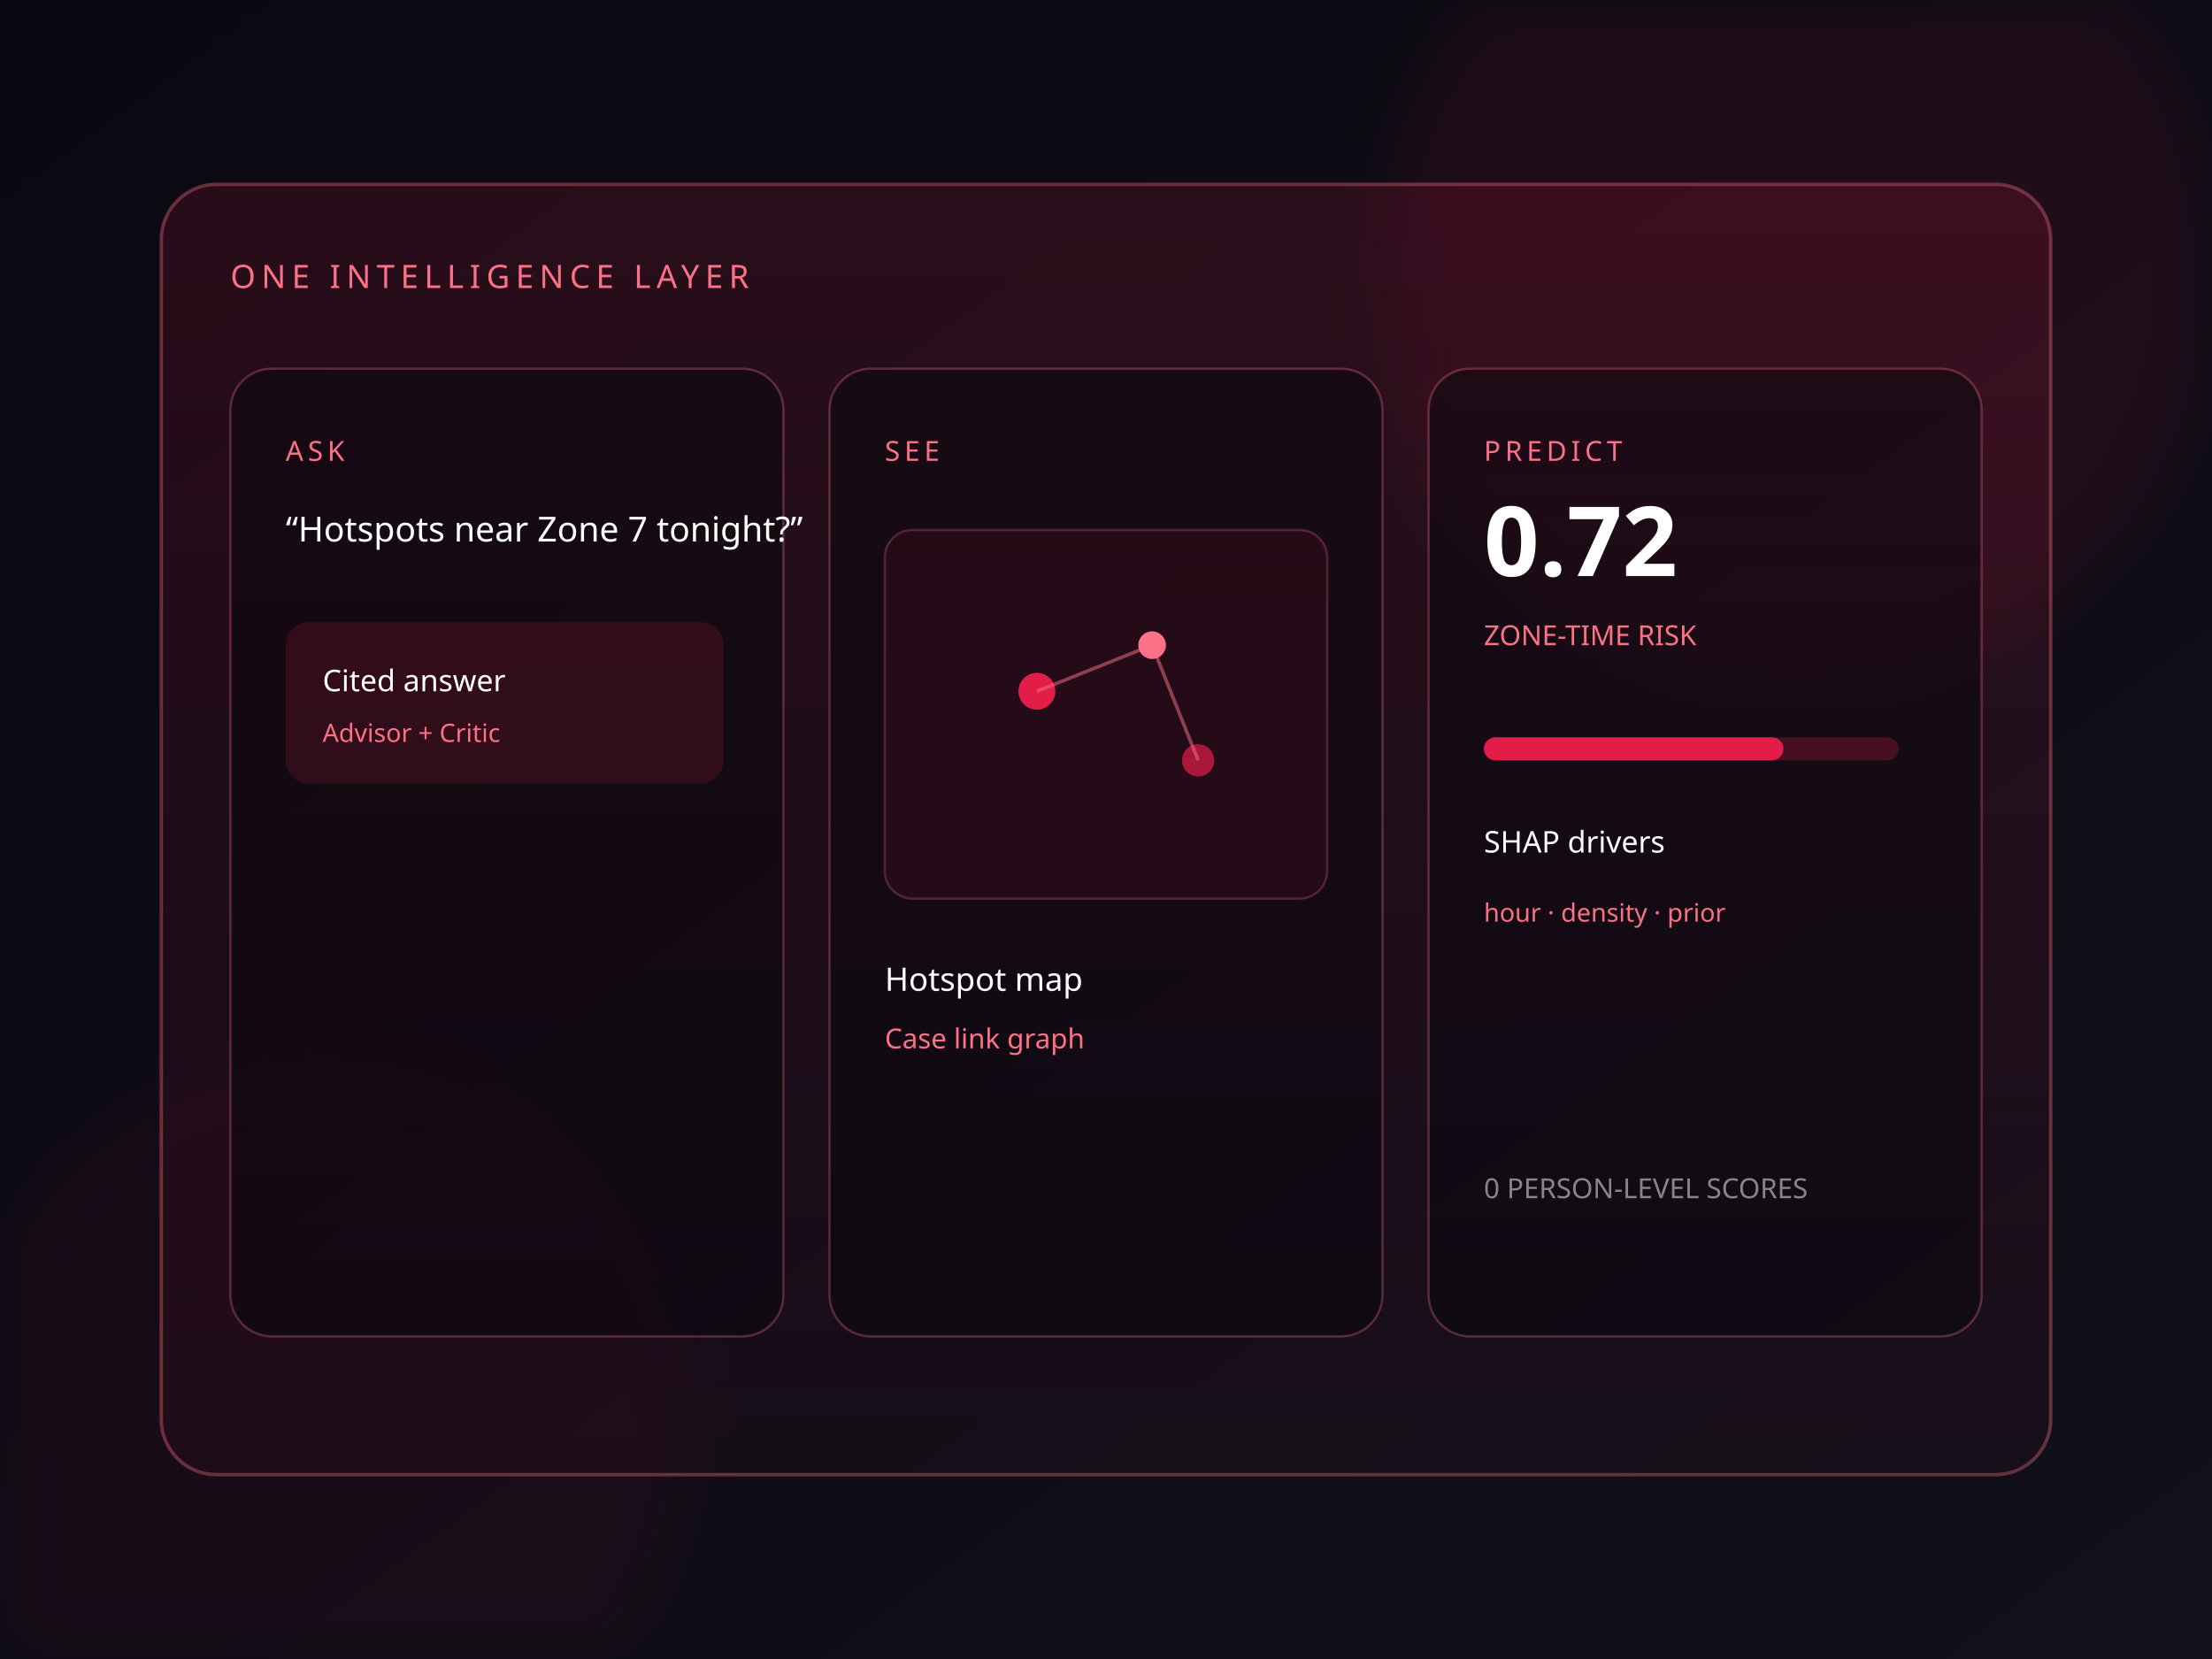
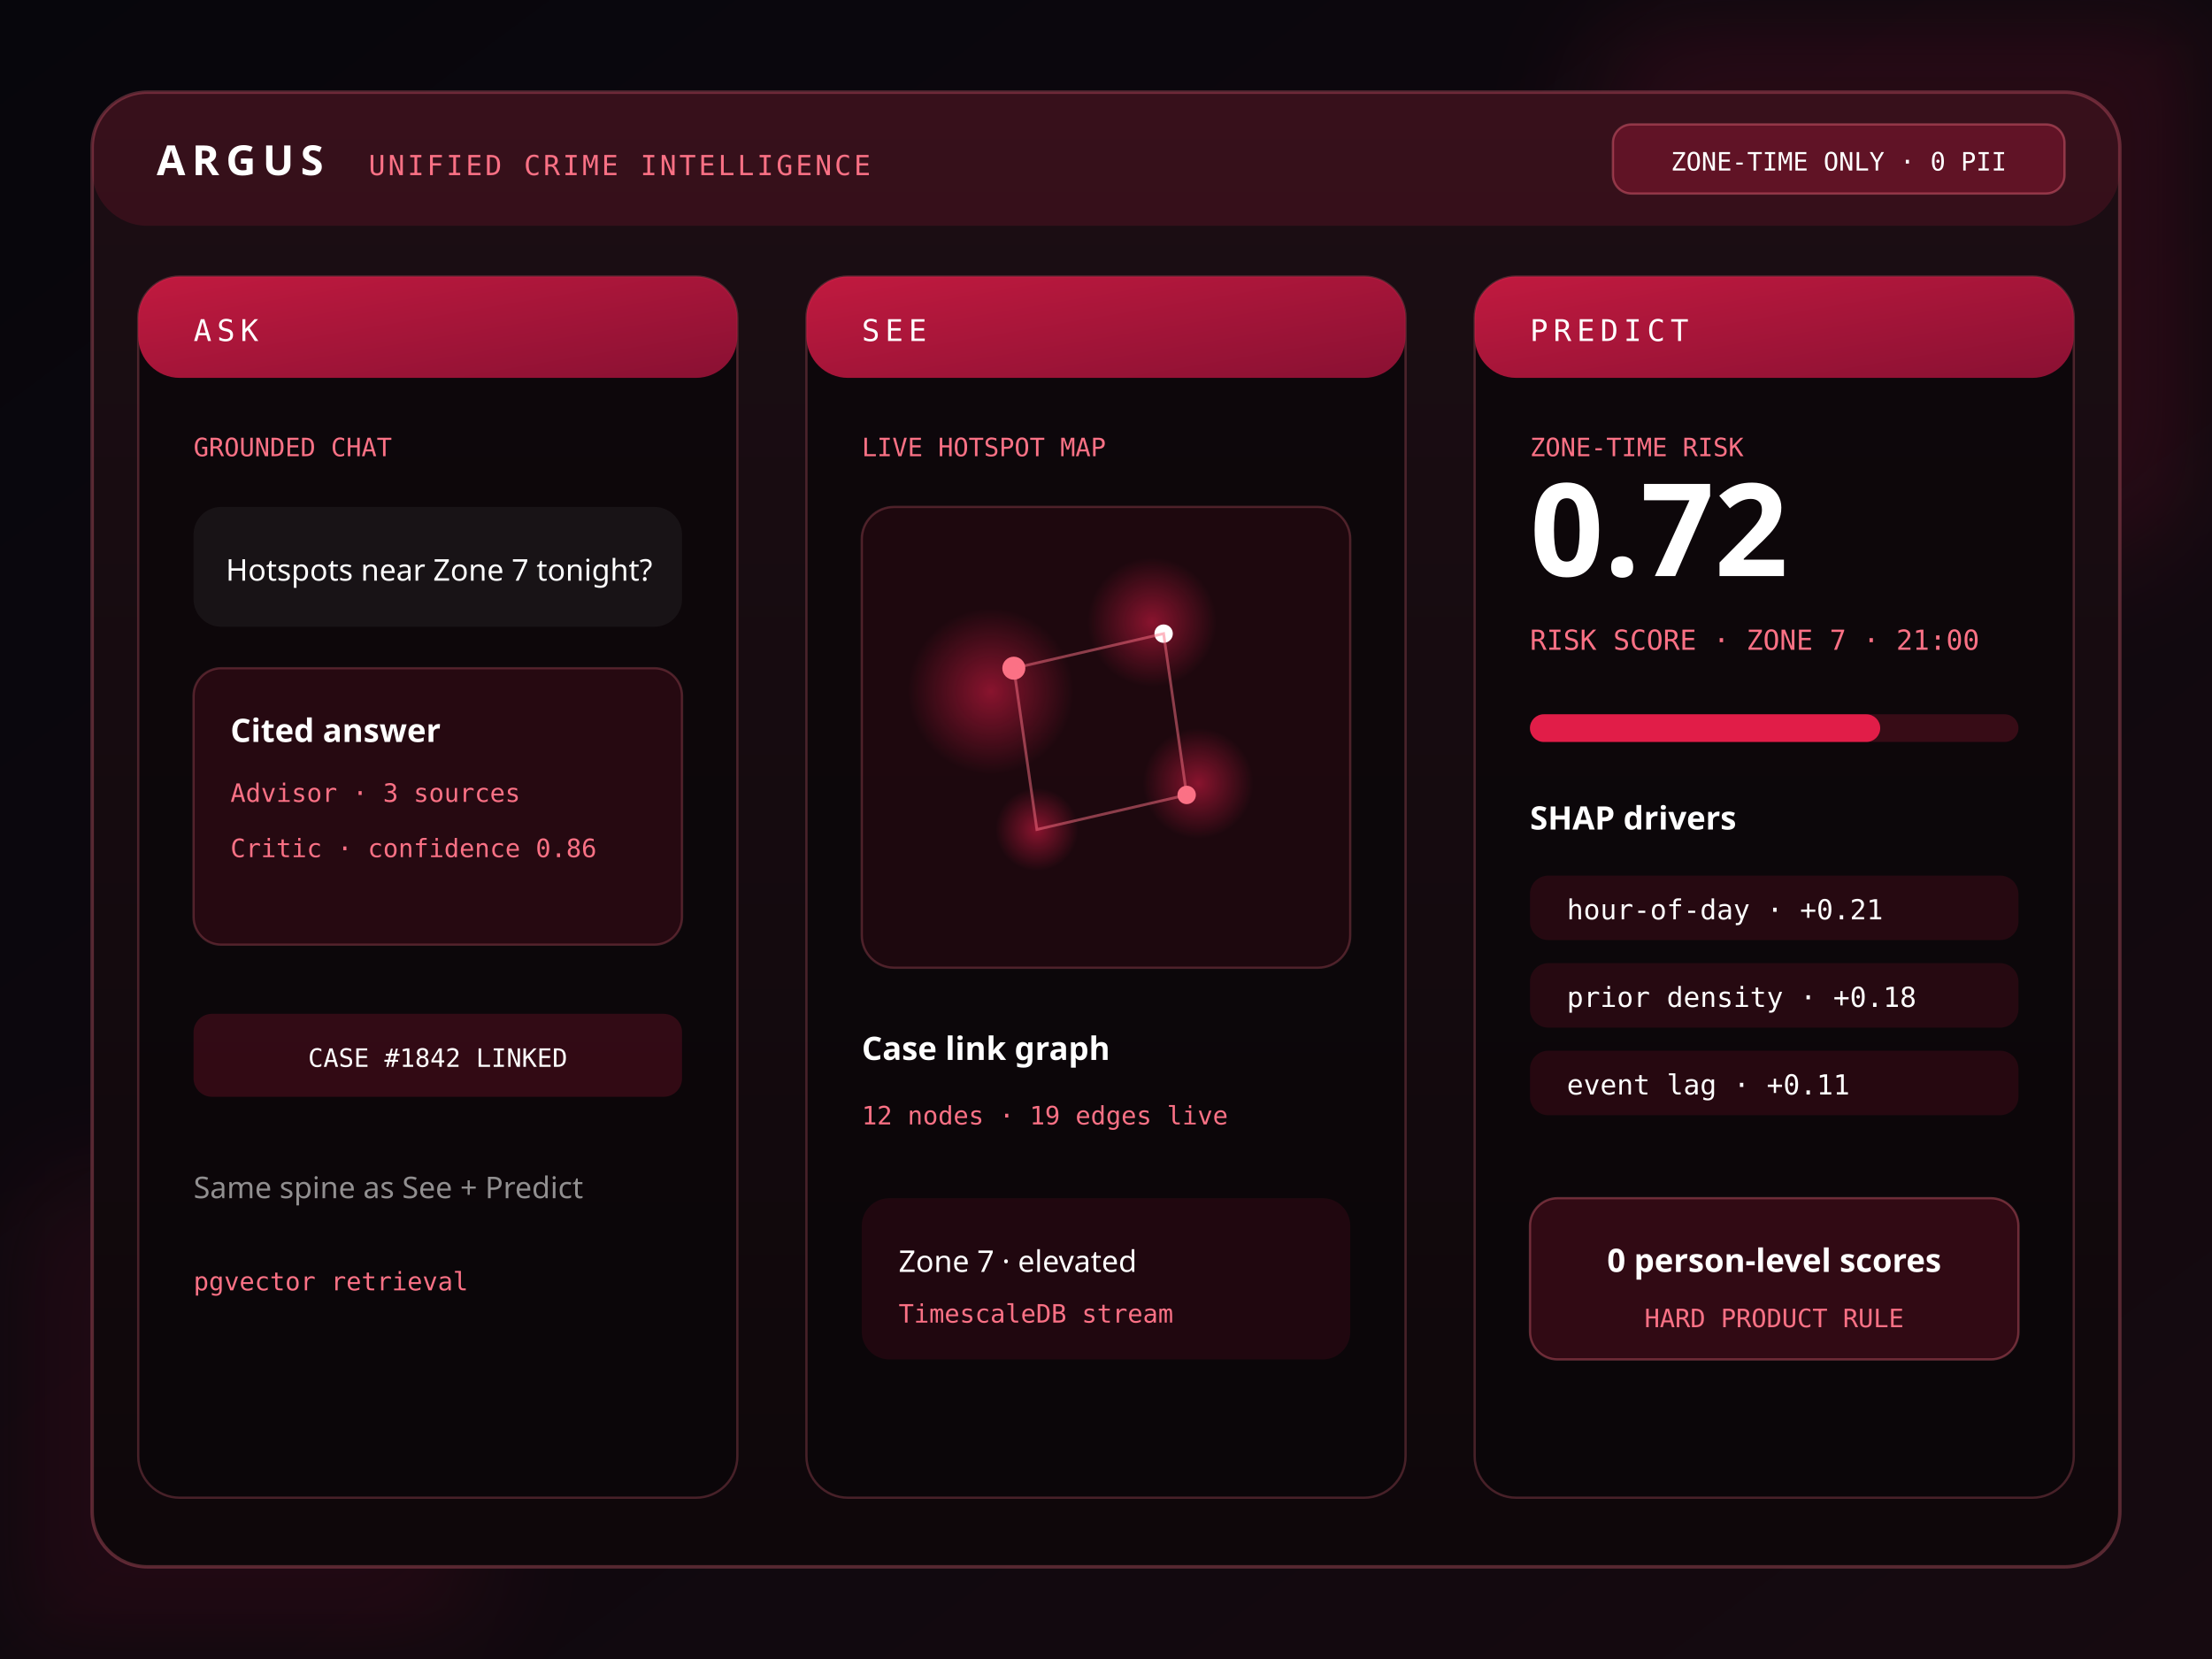
<svg xmlns="http://www.w3.org/2000/svg" width="960" height="720" viewBox="0 0 960 720" fill="none">
  <defs>
    <linearGradient id="bg" x1="0" y1="0" x2="1" y2="1">
-       <stop offset="0%" stop-color="#0a0810" />
-       <stop offset="100%" stop-color="#12101a" />
+       <stop offset="0%" stop-color="#07060c" />
+       <stop offset="100%" stop-color="#160a10" />
    </linearGradient>
    <linearGradient id="panel" x1="0" y1="0" x2="0" y2="1">
-       <stop offset="0%" stop-color="#E11D48" stop-opacity="0.14" />
-       <stop offset="100%" stop-color="#E11D48" stop-opacity="0.03" />
+       <stop offset="0%" stop-color="#1c0e14" />
+       <stop offset="100%" stop-color="#0e070a" />
    </linearGradient>
-     <linearGradient id="glow" x1="0.5" y1="0" x2="0.5" y2="1">
-       <stop offset="0%" stop-color="#E11D48" stop-opacity="0.35" />
+     <linearGradient id="rose" x1="0" y1="0" x2="1" y2="1">
+       <stop offset="0%" stop-color="#E11D48" />
+       <stop offset="100%" stop-color="#9F1239" />
+     </linearGradient>
+     <filter id="blur" x="-30%" y="-30%" width="160%" height="160%">
+       <feGaussianBlur stdDeviation="24" />
+     </filter>
+     <radialGradient id="hot" cx="50%" cy="50%" r="50%">
+       <stop offset="0%" stop-color="#E11D48" stop-opacity="0.55" />
      <stop offset="100%" stop-color="#E11D48" stop-opacity="0" />
-     </linearGradient>
-     <filter id="soft" x="-20%" y="-20%" width="140%" height="140%">
-       <feGaussianBlur stdDeviation="12" />
-     </filter>
+     </radialGradient>
  </defs>
  <rect width="960" height="720" fill="url(#bg)" />
-   <circle cx="780" cy="120" r="180" fill="#E11D48" opacity="0.08" filter="url(#soft)" />
-   <circle cx="140" cy="620" r="160" fill="#E11D48" opacity="0.05" filter="url(#soft)" />
-   <rect x="70" y="80" width="820" height="560" rx="24" fill="url(#panel)" stroke="#FB7185" stroke-opacity="0.35" stroke-width="1.5" />
-   <text x="100" y="125" fill="#FB7185" font-family="ui-monospace" font-size="14" letter-spacing="0.18em">ONE INTELLIGENCE LAYER</text>
-   <rect x="100" y="160" width="240" height="420" rx="18" fill="#0a0810" fill-opacity="0.55" stroke="#FB7185" stroke-opacity="0.3" />
-   <text x="124" y="200" fill="#FB7185" font-family="ui-monospace" font-size="12" letter-spacing="0.16em">ASK</text>
-   <text x="124" y="235" fill="#FFFFFF" font-family="system-ui" font-size="15">“Hotspots near Zone 7 tonight?”</text>
-   <rect x="124" y="270" width="190" height="70" rx="10" fill="#E11D48" fill-opacity="0.15" />
-   <text x="140" y="300" fill="#FFFFFF" font-family="system-ui" font-size="13">Cited answer</text>
-   <text x="140" y="322" fill="#FB7185" font-family="ui-monospace" font-size="11">Advisor + Critic</text>
-   <rect x="360" y="160" width="240" height="420" rx="18" fill="#0a0810" fill-opacity="0.55" stroke="#FB7185" stroke-opacity="0.3" />
-   <text x="384" y="200" fill="#FB7185" font-family="ui-monospace" font-size="12" letter-spacing="0.16em">SEE</text>
-   <rect x="384" y="230" width="192" height="160" rx="12" fill="#E11D48" fill-opacity="0.08" stroke="#FB7185" stroke-opacity="0.25" />
-   <circle cx="450" cy="300" r="8" fill="#E11D48" />
-   <circle cx="500" cy="280" r="6" fill="#FB7185" />
-   <circle cx="520" cy="330" r="7" fill="#E11D48" opacity="0.7" />
-   <path d="M450 300 L500 280 L520 330" stroke="#FB7185" stroke-width="1.5" opacity="0.5" />
-   <text x="384" y="430" fill="#FFFFFF" font-family="system-ui" font-size="14">Hotspot map</text>
-   <text x="384" y="455" fill="#FB7185" font-family="ui-monospace" font-size="12">Case link graph</text>
-   <rect x="620" y="160" width="240" height="420" rx="18" fill="#0a0810" fill-opacity="0.55" stroke="#FB7185" stroke-opacity="0.3" />
-   <text x="644" y="200" fill="#FB7185" font-family="ui-monospace" font-size="12" letter-spacing="0.16em">PREDICT</text>
-   <text x="644" y="250" fill="#FFFFFF" font-family="Space Grotesk" font-size="42" font-weight="700">0.72</text>
-   <text x="644" y="280" fill="#FB7185" font-family="ui-monospace" font-size="12">ZONE-TIME RISK</text>
-   <rect x="644" y="320" width="180" height="10" rx="5" fill="#E11D48" opacity="0.25" />
-   <rect x="644" y="320" width="130" height="10" rx="5" fill="#E11D48" />
-   <text x="644" y="370" fill="#FFFFFF" font-family="system-ui" font-size="13">SHAP drivers</text>
-   <text x="644" y="400" fill="#FB7185" font-family="ui-monospace" font-size="11">hour · density · prior</text>
-   <text x="644" y="520" fill="#FFFFFF" font-family="ui-monospace" font-size="12" opacity="0.5">0 PERSON-LEVEL SCORES</text>
+   <circle cx="860" cy="80" r="170" fill="#E11D48" opacity="0.12" filter="url(#blur)" />
+   <circle cx="60" cy="660" r="150" fill="#BE123C" opacity="0.1" filter="url(#blur)" />
+   <rect x="40" y="40" width="880" height="640" rx="24" fill="url(#panel)" stroke="#FB7185" stroke-opacity="0.3" stroke-width="1.5" />
+   <rect x="40" y="40" width="880" height="58" rx="24" fill="#E11D48" fill-opacity="0.14" />
+   <text x="68" y="76" fill="#FFFFFF" font-family="Space Grotesk,system-ui,sans-serif" font-size="18" font-weight="700" letter-spacing="0.16em">ARGUS</text>
+   <text x="160" y="76" fill="#FB7185" font-family="ui-monospace,Menlo,monospace" font-size="12" letter-spacing="0.1em">UNIFIED CRIME INTELLIGENCE</text>
+   <rect x="700" y="54" width="196" height="30" rx="8" fill="#E11D48" fill-opacity="0.25" stroke="#FB7185" stroke-opacity="0.4" />
+   <text x="798" y="74" text-anchor="middle" fill="#FFFFFF" font-family="ui-monospace,Menlo,monospace" font-size="11">ZONE-TIME ONLY · 0 PII</text>
+   <rect x="60" y="120" width="260" height="530" rx="18" fill="#0a0608" fill-opacity="0.75" stroke="#FB7185" stroke-opacity="0.25" />
+   <rect x="60" y="120" width="260" height="44" rx="18" fill="url(#rose)" fill-opacity="0.85" />
+   <text x="84" y="148" fill="#FFFFFF" font-family="ui-monospace,Menlo,monospace" font-size="13" letter-spacing="0.18em">ASK</text>
+   <text x="84" y="198" fill="#FB7185" font-family="ui-monospace,Menlo,monospace" font-size="11">GROUNDED CHAT</text>
+   <rect x="84" y="220" width="212" height="52" rx="12" fill="#FFFFFF" fill-opacity="0.05" />
+   <text x="98" y="252" fill="#FFFFFF" font-family="system-ui,sans-serif" font-size="13">Hotspots near Zone 7 tonight?</text>
+   <rect x="84" y="290" width="212" height="120" rx="12" fill="#E11D48" fill-opacity="0.12" stroke="#FB7185" stroke-opacity="0.25" />
+   <text x="100" y="322" fill="#FFFFFF" font-family="system-ui,sans-serif" font-size="14" font-weight="600">Cited answer</text>
+   <text x="100" y="348" fill="#FB7185" font-family="ui-monospace,Menlo,monospace" font-size="11">Advisor · 3 sources</text>
+   <text x="100" y="372" fill="#FB7185" font-family="ui-monospace,Menlo,monospace" font-size="11">Critic · confidence 0.86</text>
+   <rect x="84" y="440" width="212" height="36" rx="8" fill="#E11D48" fill-opacity="0.18" />
+   <text x="190" y="463" text-anchor="middle" fill="#FFFFFF" font-family="ui-monospace,Menlo,monospace" font-size="11">CASE #1842 LINKED</text>
+   <text x="84" y="520" fill="#FFFFFF" font-family="system-ui,sans-serif" font-size="13" opacity="0.55">Same spine as See + Predict</text>
+   <text x="84" y="560" fill="#FB7185" font-family="ui-monospace,Menlo,monospace" font-size="11">pgvector retrieval</text>
+   <rect x="350" y="120" width="260" height="530" rx="18" fill="#0a0608" fill-opacity="0.75" stroke="#FB7185" stroke-opacity="0.25" />
+   <rect x="350" y="120" width="260" height="44" rx="18" fill="url(#rose)" fill-opacity="0.85" />
+   <text x="374" y="148" fill="#FFFFFF" font-family="ui-monospace,Menlo,monospace" font-size="13" letter-spacing="0.18em">SEE</text>
+   <text x="374" y="198" fill="#FB7185" font-family="ui-monospace,Menlo,monospace" font-size="11">LIVE HOTSPOT MAP</text>
+   <rect x="374" y="220" width="212" height="200" rx="14" fill="#E11D48" fill-opacity="0.08" stroke="#FB7185" stroke-opacity="0.25" />
+   <circle cx="430" cy="300" r="36" fill="url(#hot)" />
+   <circle cx="500" cy="270" r="28" fill="url(#hot)" />
+   <circle cx="520" cy="340" r="24" fill="url(#hot)" />
+   <circle cx="450" cy="360" r="18" fill="url(#hot)" />
+   <circle cx="440" cy="290" r="5" fill="#FB7185" />
+   <circle cx="505" cy="275" r="4" fill="#FFFFFF" />
+   <circle cx="515" cy="345" r="4" fill="#FB7185" />
+   <path d="M440 290 L505 275 L515 345 L450 360 Z" stroke="#FB7185" stroke-width="1.2" fill="none" opacity="0.5" />
+   <text x="374" y="460" fill="#FFFFFF" font-family="system-ui,sans-serif" font-size="14" font-weight="600">Case link graph</text>
+   <text x="374" y="488" fill="#FB7185" font-family="ui-monospace,Menlo,monospace" font-size="11">12 nodes · 19 edges live</text>
+   <rect x="374" y="520" width="212" height="70" rx="12" fill="#E11D48" fill-opacity="0.1" />
+   <text x="390" y="552" fill="#FFFFFF" font-family="system-ui,sans-serif" font-size="13">Zone 7 · elevated</text>
+   <text x="390" y="574" fill="#FB7185" font-family="ui-monospace,Menlo,monospace" font-size="11">TimescaleDB stream</text>
+   <rect x="640" y="120" width="260" height="530" rx="18" fill="#0a0608" fill-opacity="0.75" stroke="#FB7185" stroke-opacity="0.25" />
+   <rect x="640" y="120" width="260" height="44" rx="18" fill="url(#rose)" fill-opacity="0.85" />
+   <text x="664" y="148" fill="#FFFFFF" font-family="ui-monospace,Menlo,monospace" font-size="13" letter-spacing="0.18em">PREDICT</text>
+   <text x="664" y="198" fill="#FB7185" font-family="ui-monospace,Menlo,monospace" font-size="11">ZONE-TIME RISK</text>
+   <text x="664" y="250" fill="#FFFFFF" font-family="Space Grotesk,system-ui,sans-serif" font-size="56" font-weight="700">0.72</text>
+   <text x="664" y="282" fill="#FB7185" font-family="ui-monospace,Menlo,monospace" font-size="12">RISK SCORE · ZONE 7 · 21:00</text>
+   <rect x="664" y="310" width="212" height="12" rx="6" fill="#E11D48" opacity="0.2" />
+   <rect x="664" y="310" width="152" height="12" rx="6" fill="#E11D48" />
+   <text x="664" y="360" fill="#FFFFFF" font-family="system-ui,sans-serif" font-size="14" font-weight="600">SHAP drivers</text>
+   <rect x="664" y="380" width="212" height="28" rx="8" fill="#E11D48" fill-opacity="0.12" />
+   <text x="680" y="399" fill="#FFFFFF" font-family="ui-monospace,Menlo,monospace" font-size="12">hour-of-day · +0.21</text>
+   <rect x="664" y="418" width="212" height="28" rx="8" fill="#E11D48" fill-opacity="0.12" />
+   <text x="680" y="437" fill="#FFFFFF" font-family="ui-monospace,Menlo,monospace" font-size="12">prior density · +0.18</text>
+   <rect x="664" y="456" width="212" height="28" rx="8" fill="#E11D48" fill-opacity="0.12" />
+   <text x="680" y="475" fill="#FFFFFF" font-family="ui-monospace,Menlo,monospace" font-size="12">event lag · +0.11</text>
+   <rect x="664" y="520" width="212" height="70" rx="12" fill="#E11D48" fill-opacity="0.18" stroke="#FB7185" stroke-opacity="0.35" />
+   <text x="770" y="552" text-anchor="middle" fill="#FFFFFF" font-family="Space Grotesk,system-ui,sans-serif" font-size="14" font-weight="650">0 person-level scores</text>
+   <text x="770" y="576" text-anchor="middle" fill="#FB7185" font-family="ui-monospace,Menlo,monospace" font-size="11">HARD PRODUCT RULE</text>
</svg>
